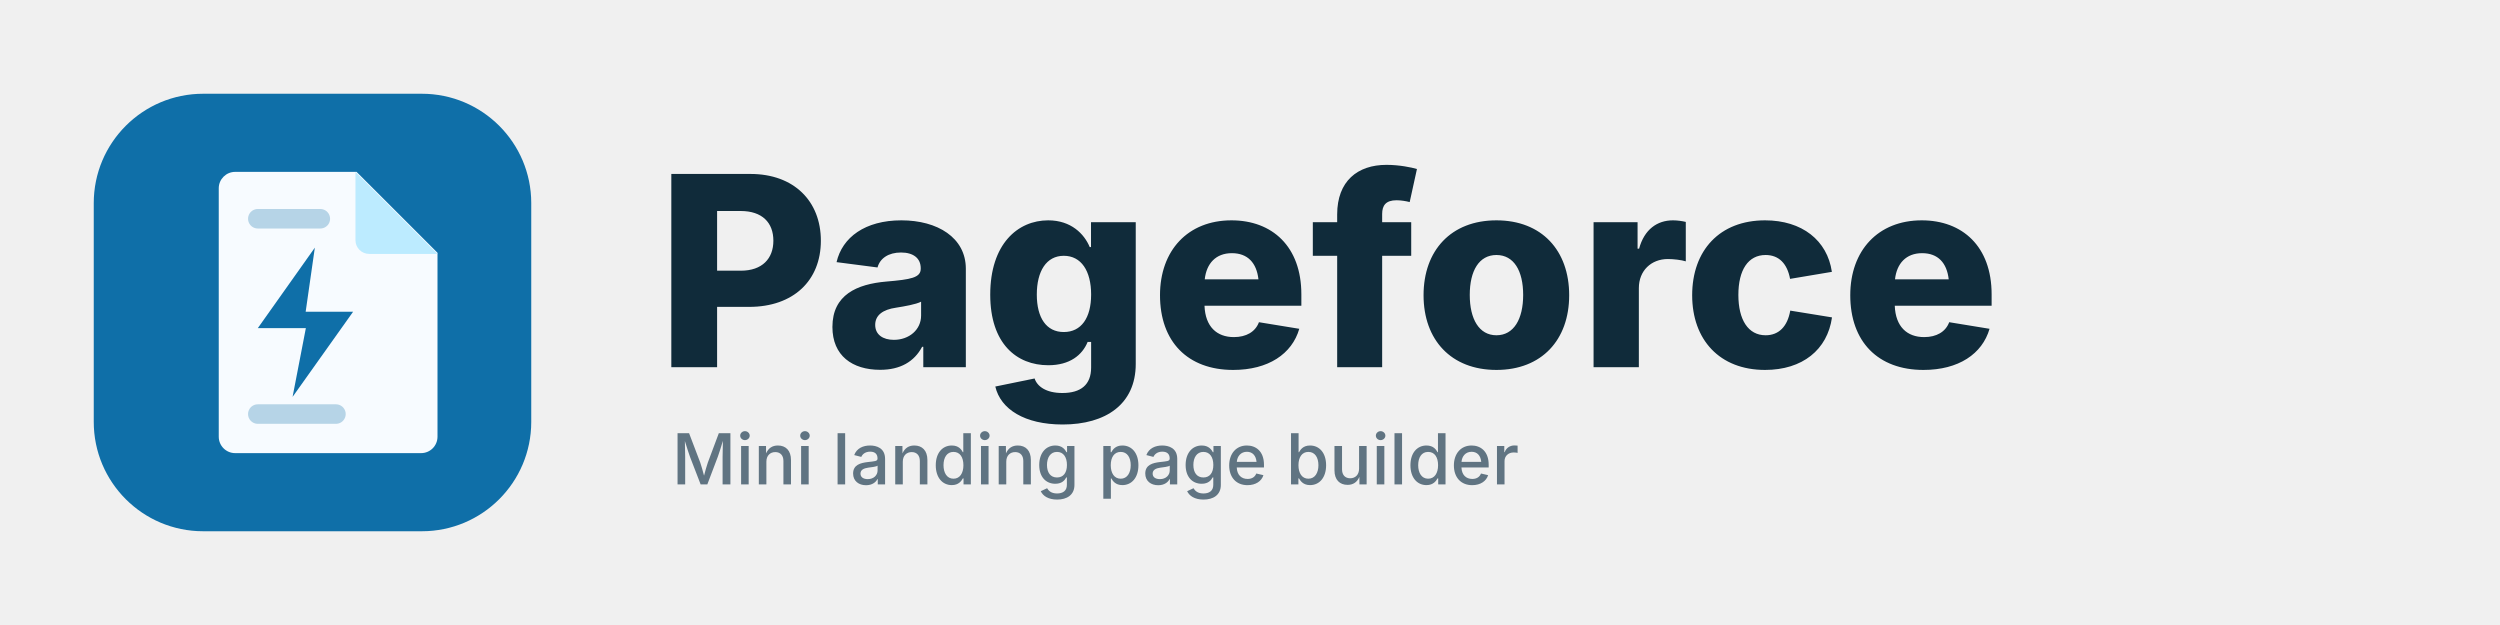
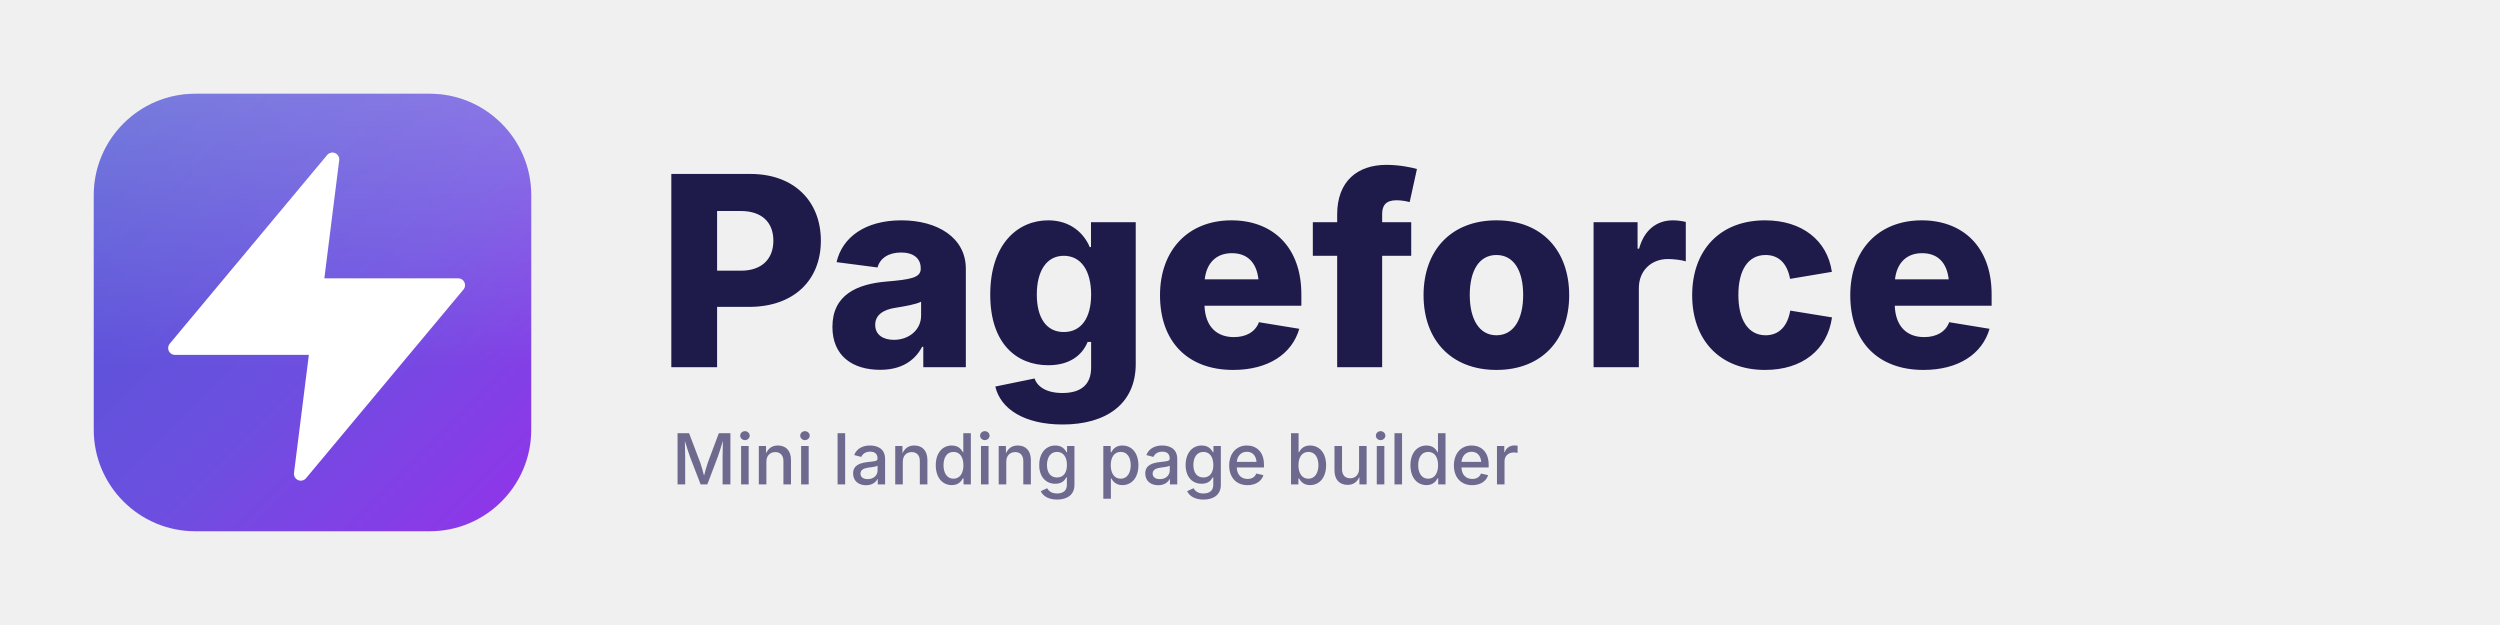
<svg xmlns="http://www.w3.org/2000/svg" width="640" height="160" viewBox="0 0 640 160" fill="none" role="img" aria-labelledby="title desc">
-   <rect x="24" y="24" width="112" height="112" rx="28" fill="#0F6FA8" />
-   <path d="M56 48.2C56 45.88 57.88 44 60.2 44H91.28L112 64.72V111.8C112 114.12 110.12 116 107.8 116H60.2C57.88 116 56 114.12 56 111.8V48.2Z" fill="#F7FBFF" />
-   <path d="M91 44V61.5C91 63.43 92.57 65 94.5 65H112" fill="#BCEBFF" />
-   <path d="M80.6 63.4L66 84H78.3L74.9 101.6L90.4 79.8H78.25L80.6 63.4Z" fill="#0F6FA8" />
-   <path d="M66 56H82M66 106H86" stroke="#0F6FA8" stroke-width="5" stroke-linecap="round" opacity="0.28" />
-   <text x="168" y="94" fill="#102B3A" font-family="Inter, Arial, sans-serif" font-size="68" font-weight="760" letter-spacing="0">Pageforce</text>
-   <text x="172" y="124" fill="#607482" font-family="Inter, Arial, sans-serif" font-size="18" font-weight="500" letter-spacing="0">Mini landing page builder</text>
+   <defs>
+     <linearGradient id="pf-logo-bg" x1="24" y1="24" x2="136" y2="136" gradientUnits="userSpaceOnUse">
+       <stop stop-color="#4E56D3" />
+       <stop offset="0.55" stop-color="#6D4FE0" />
+       <stop offset="1" stop-color="#9333EA" />
+     </linearGradient>
+     <linearGradient id="pf-logo-shine" x1="80" y1="24" x2="80" y2="94" gradientUnits="userSpaceOnUse">
+       <stop stop-color="#FFFFFF" stop-opacity="0.22" />
+       <stop offset="1" stop-color="#FFFFFF" stop-opacity="0" />
+     </linearGradient>
+   </defs>
+   <rect x="24" y="24" width="112" height="112" rx="26" fill="url(#pf-logo-bg)" />
+   <rect x="24" y="24" width="112" height="112" rx="26" fill="url(#pf-logo-shine)" />
+   <path d="M85.1 40.8 44.8 89.1h36.25l-4.05 32.2 40.3-48.3H81.05l4.05-32.2Z" fill="#FFFFFF" stroke="#FFFFFF" stroke-width="3.5" stroke-linejoin="round" />
+   <text x="168" y="94" fill="#1E1B4B" font-family="Inter, Arial, sans-serif" font-size="68" font-weight="760" letter-spacing="0">Pageforce</text>
+   <text x="172" y="124" fill="#6E6A8F" font-family="Inter, Arial, sans-serif" font-size="18" font-weight="500" letter-spacing="0">Mini landing page builder</text>
</svg>
